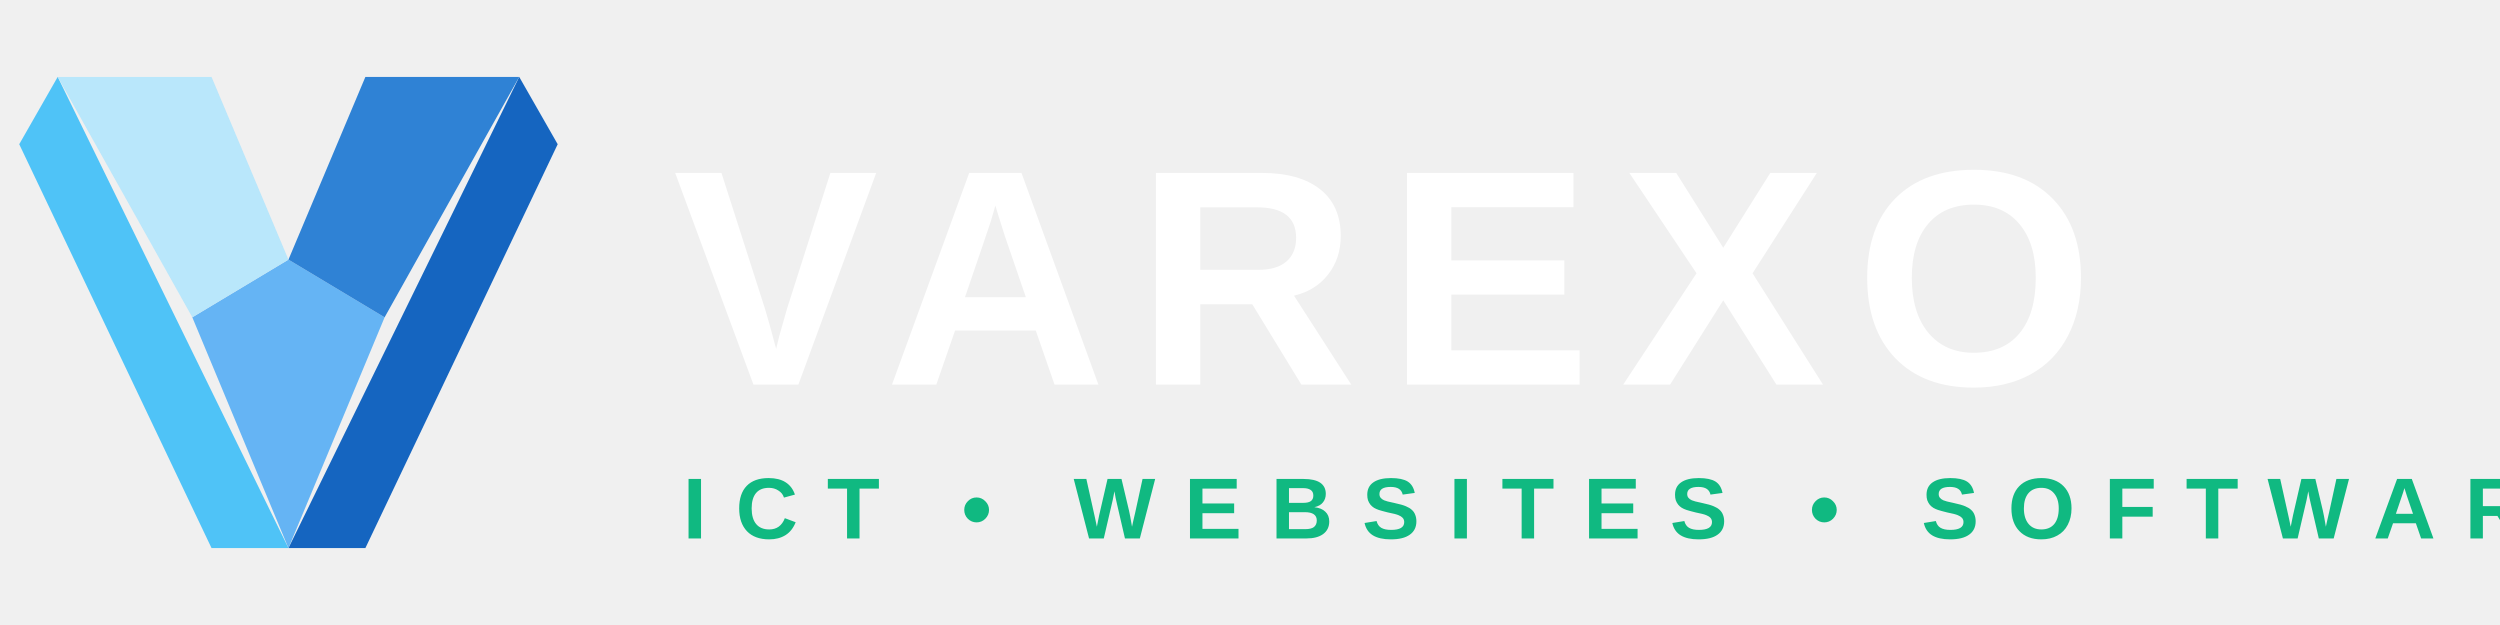
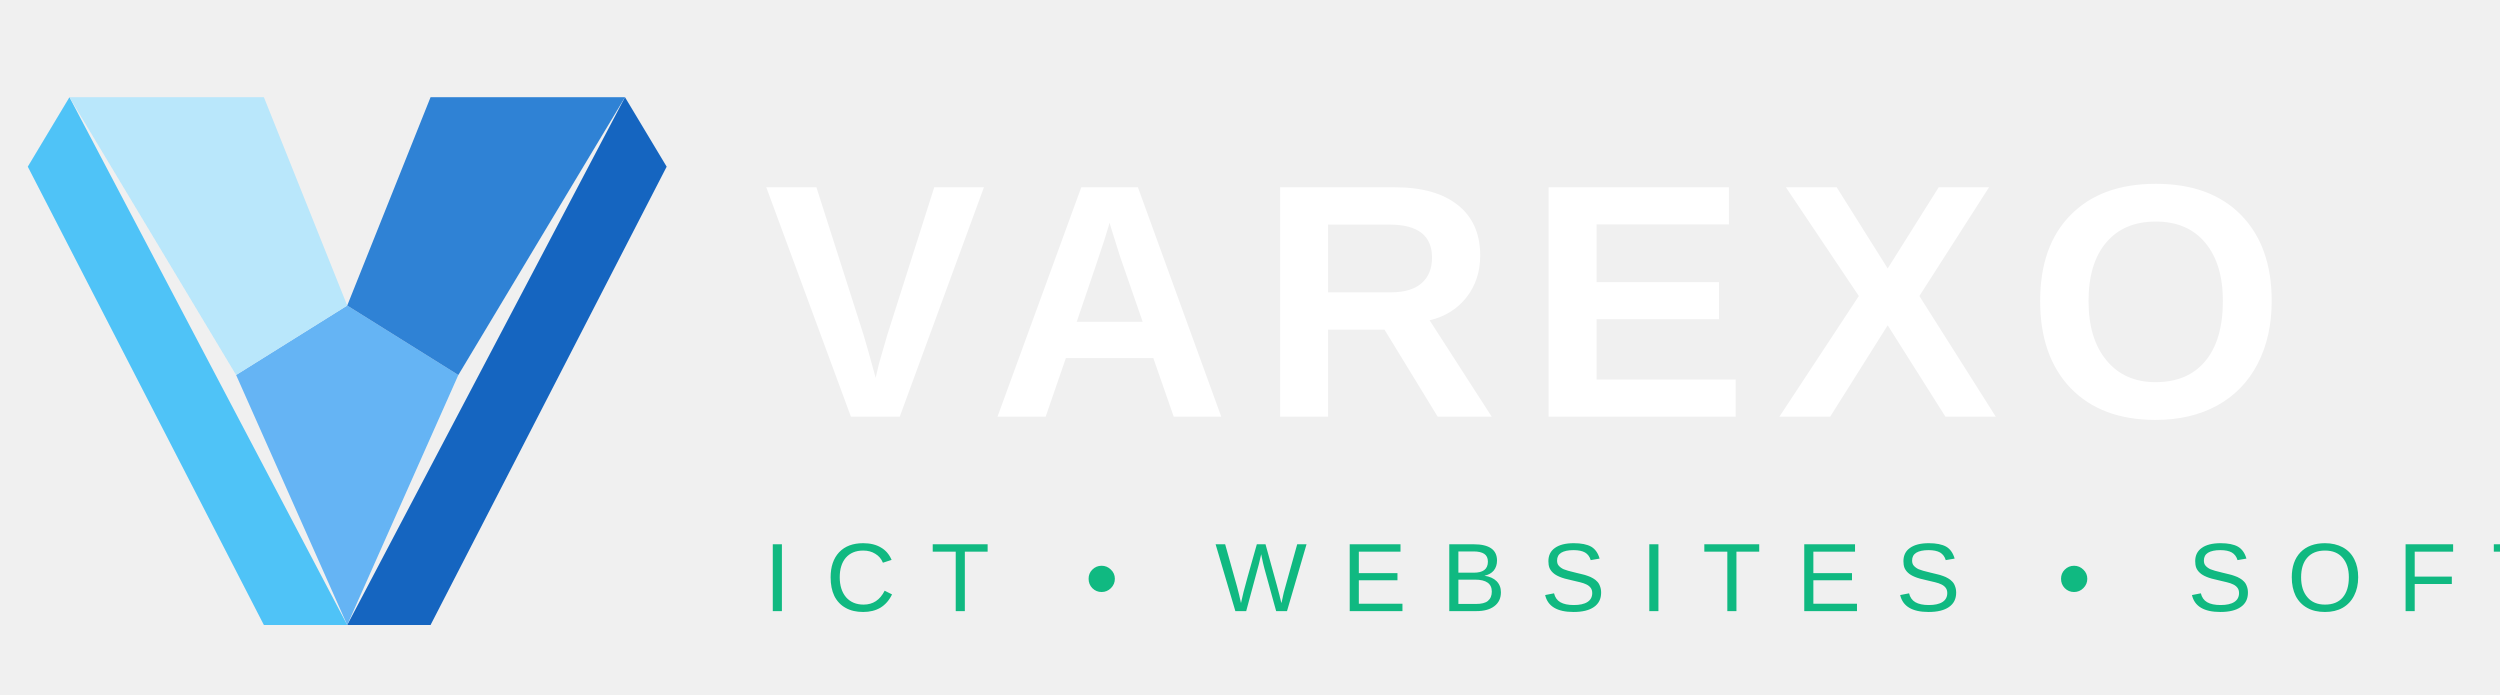
- <svg xmlns="http://www.w3.org/2000/svg" width="260" height="65" viewBox="0 0 260 65" fill="none">
-   <polygon points="6,8 30,57 22,57 2,15" fill="#4fc3f7" />
-   <polygon points="54,8 30,57 38,57 58,15" fill="#1565c0" />
-   <polygon points="30,57 20,33 30,27 40,33" fill="#42a5f5" opacity="0.8" />
-   <polygon points="6,8 22,8 30,27 20,33" fill="#b3e5fc" opacity="0.9" />
-   <polygon points="54,8 38,8 30,27 40,33" fill="#1976d2" opacity="0.9" />
-   <text x="70" y="40" fill="#ffffff" font-family="Arial,Helvetica,sans-serif" font-size="32" font-weight="900" letter-spacing="3">VAREXO</text>
-   <text x="71" y="56" fill="#10b981" font-family="Arial,Helvetica,sans-serif" font-size="9" font-weight="600" letter-spacing="3">ICT • WEBSITES • SOFTWARE</text>
+ <svg xmlns="http://www.w3.org/2000/svg" width="180" height="50" viewBox="0 0 180 50" fill="none">
+   <polygon points="5,7 25,45 19,45 2,12" fill="#4fc3f7" />
+   <polygon points="45,7 25,45 31,45 48,12" fill="#1565c0" />
+   <polygon points="25,45 17,27 25,22 33,27" fill="#42a5f5" opacity="0.8" />
+   <polygon points="5,7 19,7 25,22 17,27" fill="#b3e5fc" opacity="0.9" />
+   <polygon points="45,7 31,7 25,22 33,27" fill="#1976d2" opacity="0.9" />
+   <text x="55" y="30" fill="#ffffff" font-family="Arial,Helvetica,sans-serif" font-size="24" font-weight="800" letter-spacing="2">VAREXO</text>
+   <text x="55" y="44" fill="#10b981" font-family="Arial,Helvetica,sans-serif" font-size="7" letter-spacing="2.5" text-transform="uppercase">ICT • WEBSITES • SOFTWARE</text>
</svg>
